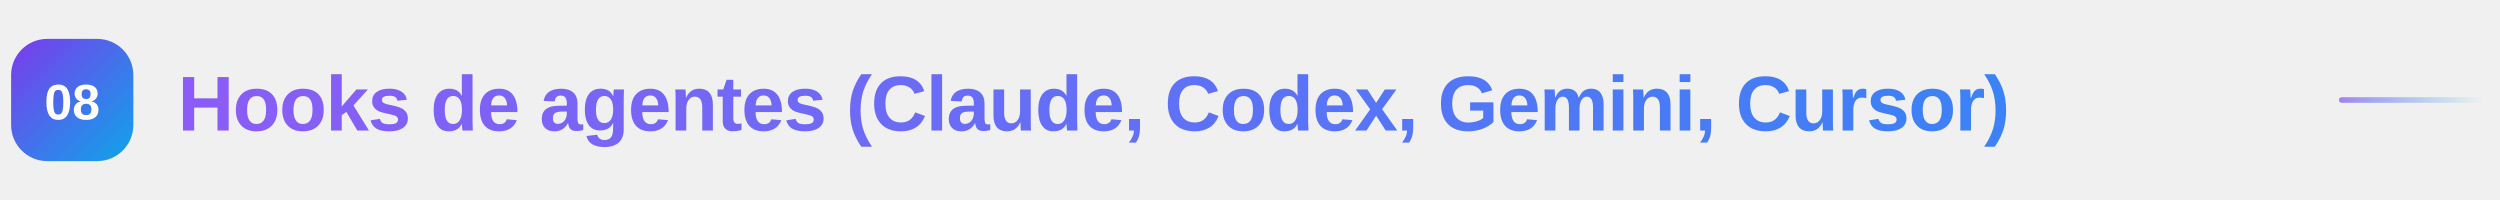
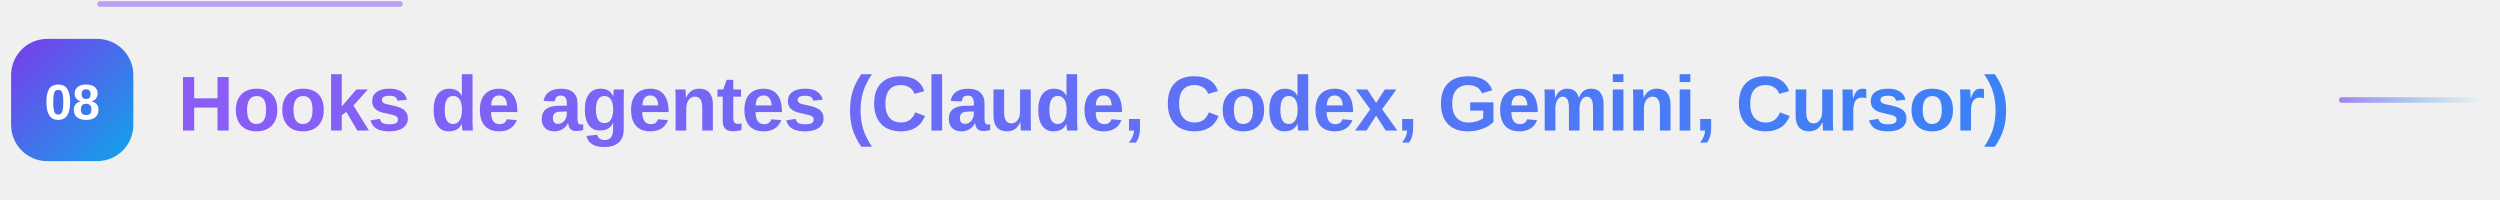
- <svg xmlns="http://www.w3.org/2000/svg" width="900" height="72" viewBox="0 0 900 72" role="img" aria-label="Hooks de agentes (Claude, Codex, Gemini, Cursor)">
+ <svg xmlns="http://www.w3.org/2000/svg" width="900" height="72" viewBox="0 0 900 72" role="img" aria-label="Hooks de agentes (Claude, Codex, Gemini, Cursor)" data-readme-motion="subtle">
  <defs>
    <linearGradient id="g" x1="0" y1="0" x2="1" y2="1">
      <stop offset="0" stop-color="#7c3aed" />
      <stop offset="1" stop-color="#0ea5e9" />
    </linearGradient>
    <linearGradient id="t" x1="0" y1="0" x2="1" y2="0">
      <stop offset="0" stop-color="#8b5cf6" />
      <stop offset="1" stop-color="#3b82f6" />
    </linearGradient>
    <linearGradient id="l" x1="0" y1="0" x2="1" y2="0">
      <stop offset="0" stop-color="#8b5cf6" stop-opacity="0.75" />
      <stop offset="1" stop-color="#0ea5e9" stop-opacity="0" />
    </linearGradient>
    <style>text { font-family: "Segoe UI", -apple-system, BlinkMacSystemFont, "Helvetica Neue", Arial, sans-serif; }</style>
  </defs>
  <rect x="4" y="14" width="44" height="44" rx="13" fill="url(#g)" />
  <text x="26" y="43" text-anchor="middle" style="font-size:18px;font-weight:800;fill:#ffffff">08</text>
  <text x="64" y="47" style="font-size:28px;font-weight:800;letter-spacing:-0.4px" fill="url(#t)">Hooks de agentes (Claude, Codex, Gemini, Cursor)</text>
  <rect x="842" y="35" width="52" height="2" rx="1" fill="url(#l)" />
+   <style data-readme-builder-motion="1">
+ @keyframes rb-accent {0%,100%{filter:brightness(1)}50%{filter:brightness(1.3)}}
+ @keyframes rb-trace {from{stroke-dashoffset:900}to{stroke-dashoffset:0}}
+ svg[data-readme-motion] .rb-motion-line{animation:rb-trace 2s ease-in-out 2;stroke-dasharray:108 900;stroke-dashoffset:0;opacity:.55}
+ svg[data-readme-motion] &gt; path,svg[data-readme-motion] &gt; g:not(.rb-motion-layer){animation:rb-accent 2s ease-in-out 2}
+ @media (prefers-reduced-motion:reduce){svg[data-readme-motion] .rb-motion-line,svg[data-readme-motion] &gt; path,svg[data-readme-motion] &gt; g:not(.rb-motion-layer){animation:none!important;filter:none!important}}
+ </style>
+   <g class="rb-motion-layer" aria-hidden="true" pointer-events="none">
+     <path class="rb-motion-line" d="M36 1.44h828" fill="none" stroke="#8b5cf6" stroke-width="2" stroke-linecap="round" />
+   </g>
</svg>
